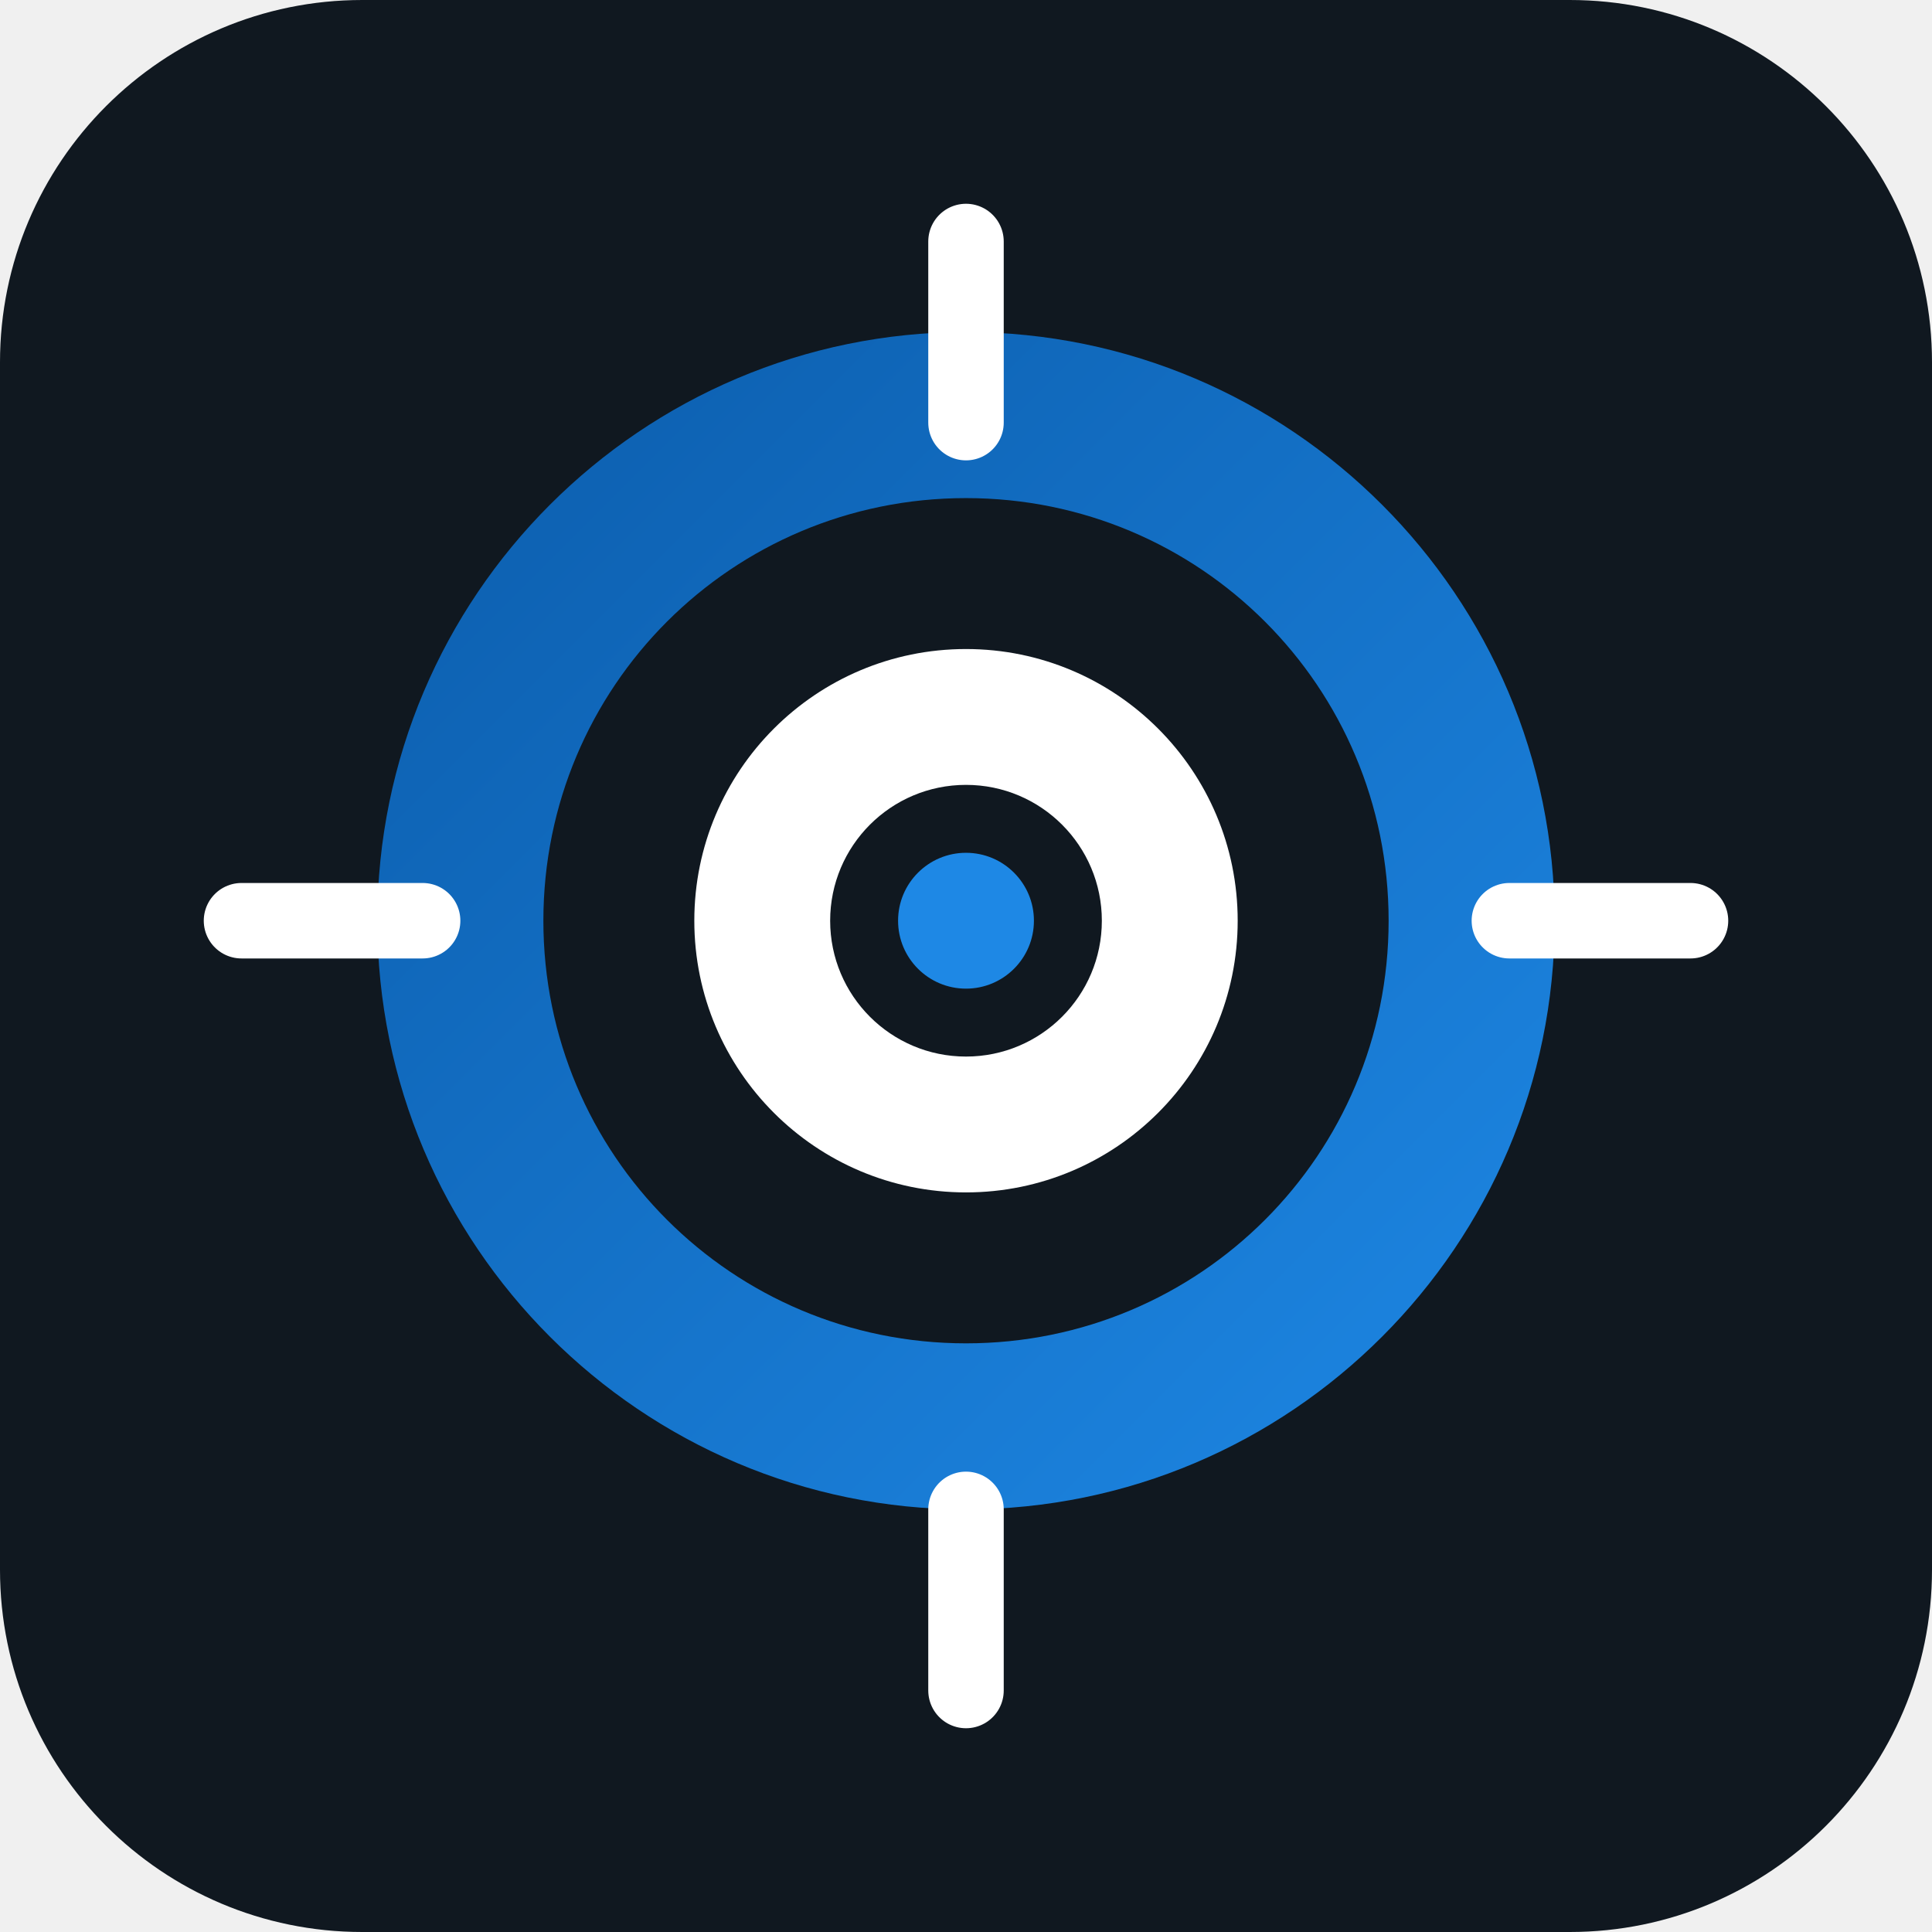
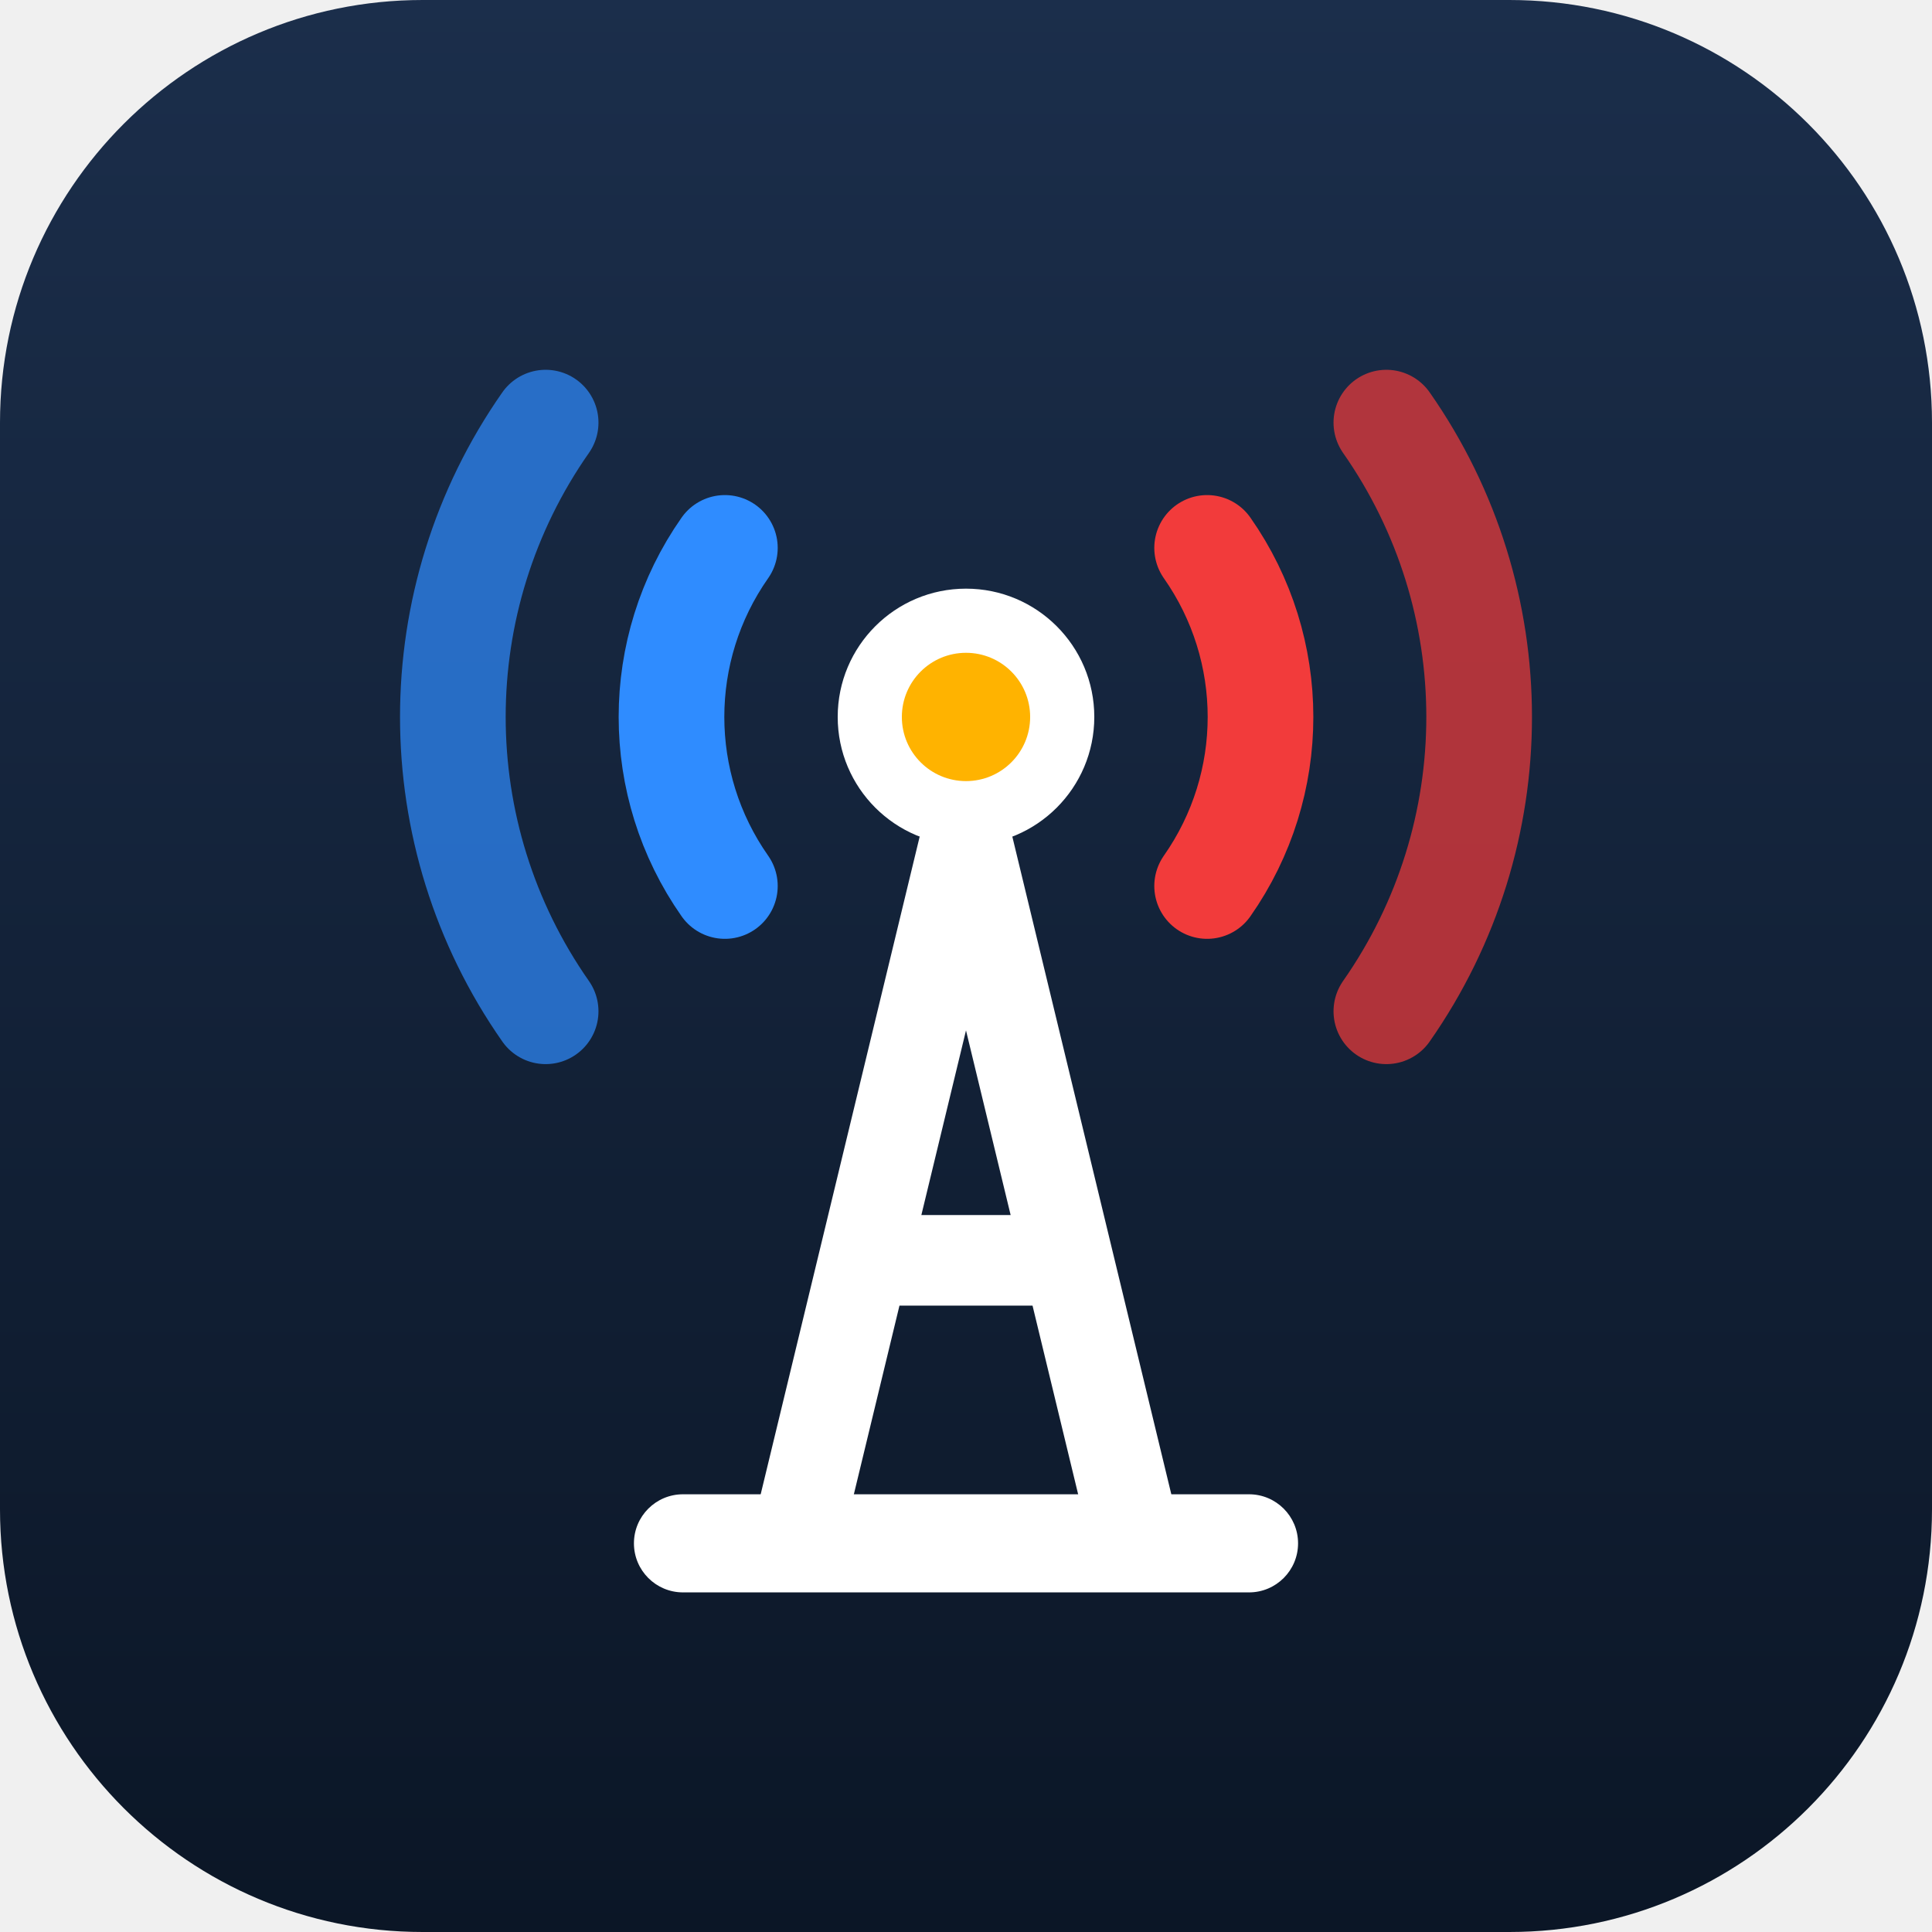
- <svg xmlns="http://www.w3.org/2000/svg" viewBox="0 0 256 256">
+ <svg xmlns="http://www.w3.org/2000/svg" viewBox="0 0 512 512">
  <defs>
-     <linearGradient id="g" x1="0" y1="0" x2="1" y2="1">
-       <stop offset="0" stop-color="#0b5cab" />
-       <stop offset="1" stop-color="#1e88e5" />
+     <linearGradient id="bg" x1="0" y1="0" x2="0" y2="1">
+       <stop offset="0" stop-color="#1B2E4B" />
+       <stop offset="1" stop-color="#0B1626" />
    </linearGradient>
  </defs>
-   <rect width="256" height="256" rx="48" fill="#101820" />
-   <path d="M128 44c-43 0-78 35-78 78 0 43 35 78 78 78s78-35 78-78c0-43-35-78-78-78zm0 22c31 0 56 25 56 56s-25 56-56 56-56-25-56-56 25-56 56-56z" fill="url(#g)" />
-   <path d="M128 86a36 36 0 1 0 0 72 36 36 0 0 0 0-72zm0 18a18 18 0 1 1 0 36 18 18 0 0 1 0-36z" fill="#fff" />
-   <circle cx="128" cy="122" r="9" fill="#1e88e5" />
-   <path d="M128 32v24M224 122h-24M128 224v-24M32 122h24" stroke="#fff" stroke-width="10" stroke-linecap="round" />
+   <rect width="512" height="512" rx="112" fill="url(#bg)" />
+   <g fill="none" stroke-linecap="round" stroke-width="28">
+     <path d="M192.1 145.2A78 78 0 0 0 192.1 234.8" stroke="#2F8CFF" />
+     <path d="M144.6 112A136 136 0 0 0 144.6 268" stroke="#2F8CFF" opacity=".7" />
+     <path d="M319.9 145.2A78 78 0 0 1 319.9 234.8" stroke="#F23B3B" />
+     <path d="M367.4 112A136 136 0 0 1 367.4 268" stroke="#F23B3B" opacity=".7" />
+     <path d="M256 222 212 404M256 222l44 182M230 334h52" stroke="#FFFFFF" stroke-width="24" stroke-linejoin="round" />
+   </g>
+   <rect x="168" y="396" width="176" height="26" rx="13" fill="#FFFFFF" />
+   <circle cx="256" cy="190" r="34" fill="#FFFFFF" />
+   <circle cx="256" cy="190" r="17" fill="#FFB300" />
</svg>
